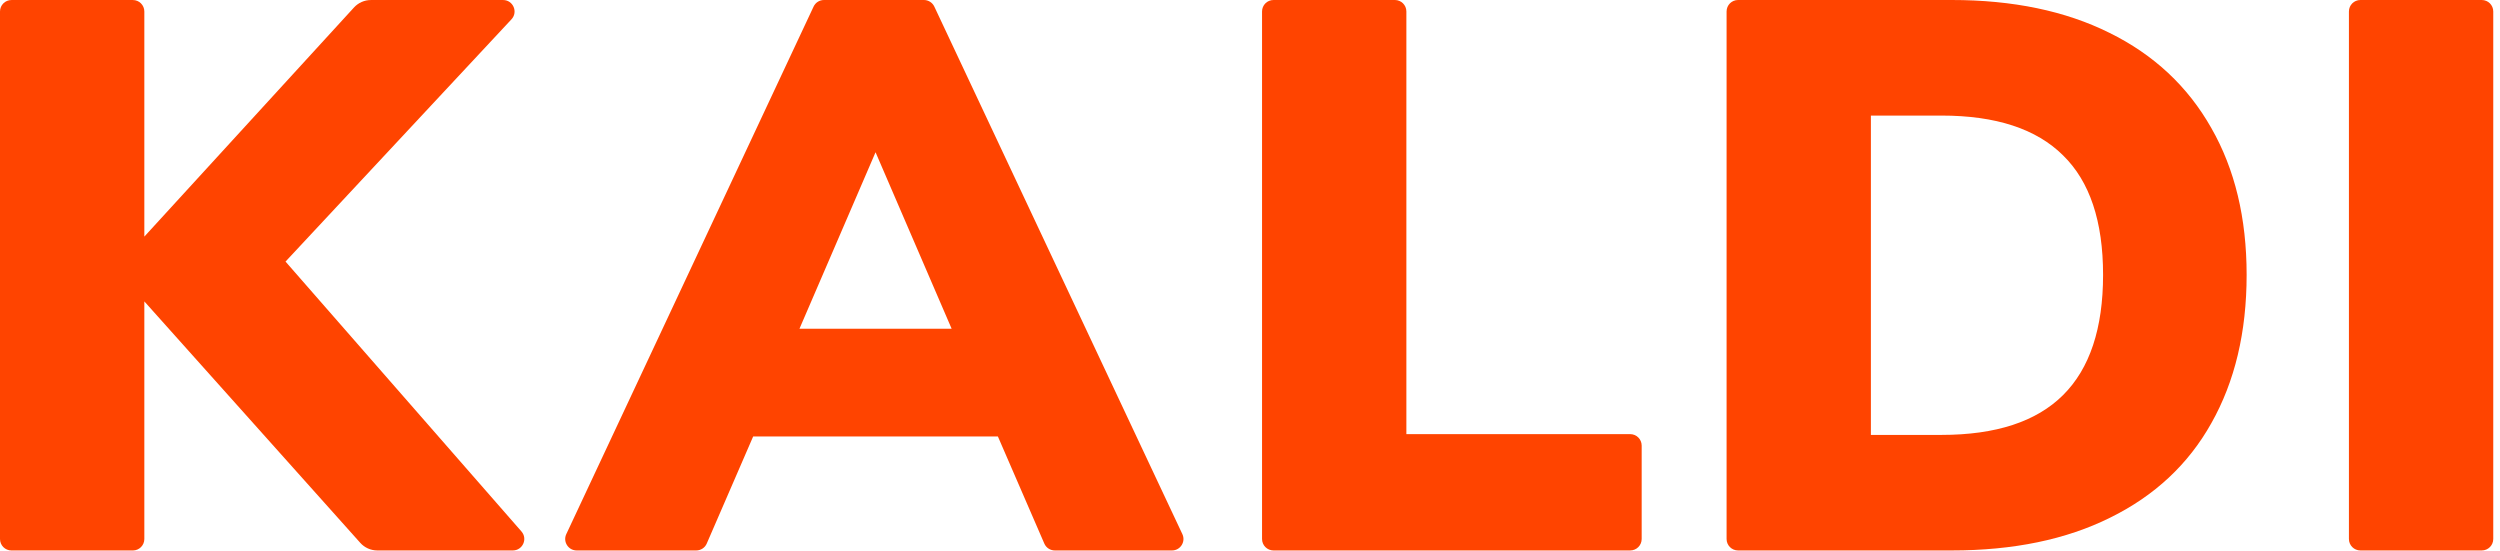
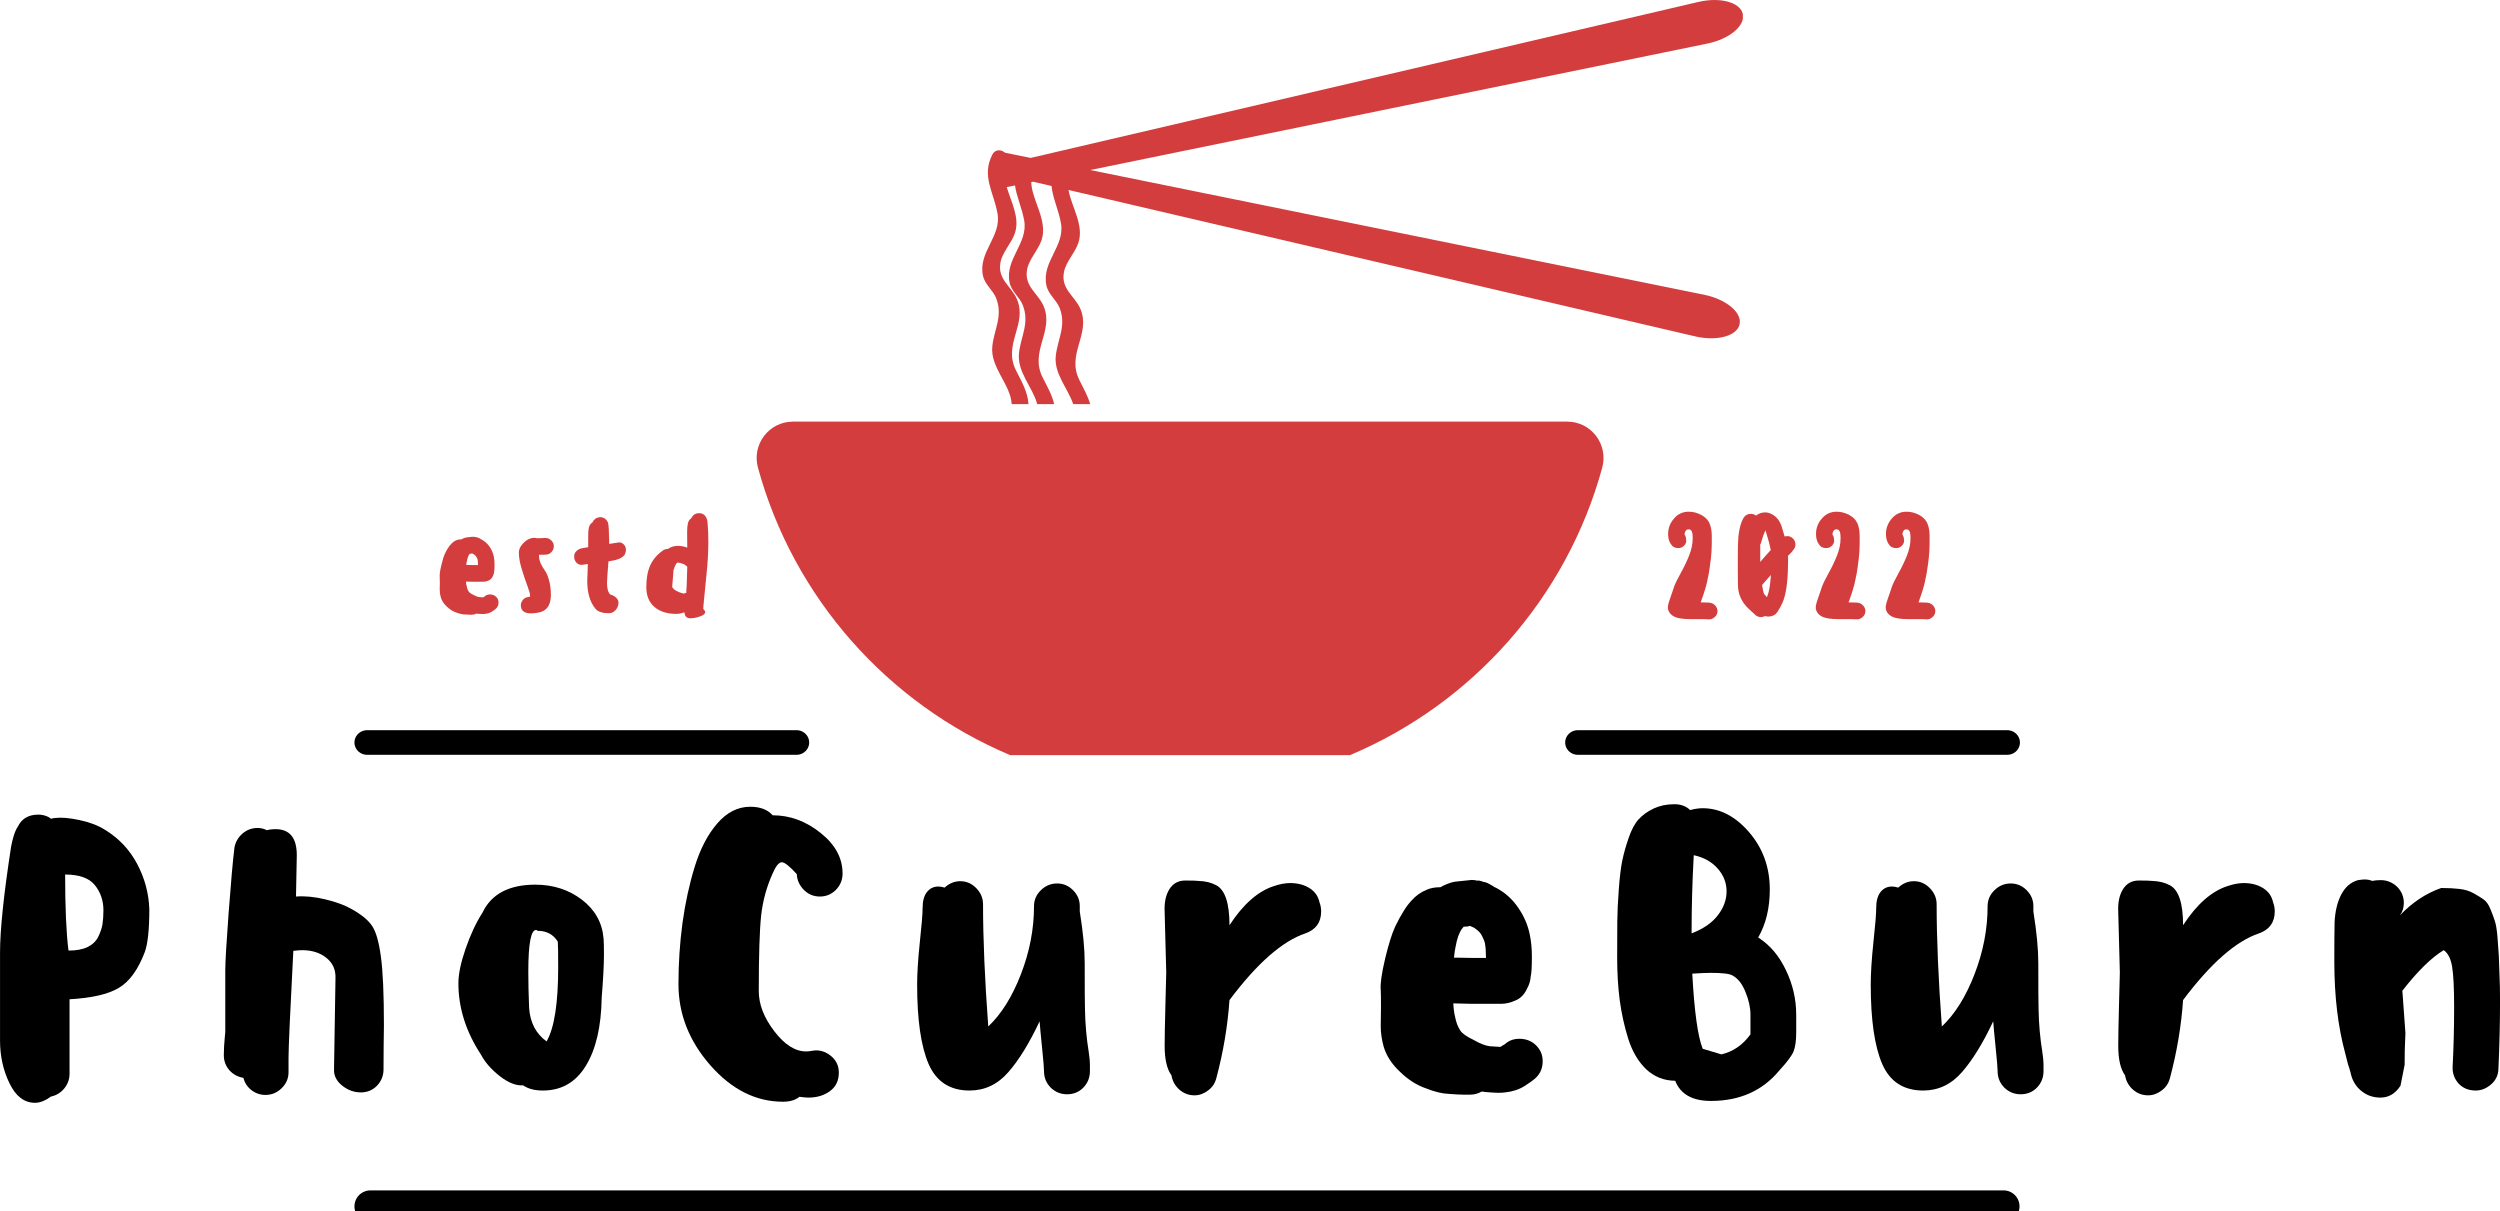
- <svg xmlns="http://www.w3.org/2000/svg" xmlns:xlink="http://www.w3.org/1999/xlink" viewBox="0 0 109 24">
-   <g transform="translate(-1470)">
-     <g style="mix-blend-mode:normal" transform="translate(1470)" fill="#f40">
-       <use xlink:href="#b" style="mix-blend-mode:normal" />
-       <use xlink:href="#c" style="mix-blend-mode:normal" />
-       <use xlink:href="#d" style="mix-blend-mode:normal" />
-       <use xlink:href="#e" style="mix-blend-mode:normal" />
-       <use xlink:href="#f" style="mix-blend-mode:normal" />
+ <svg xmlns="http://www.w3.org/2000/svg" version="1.0" viewBox="48.36 112.49 292.78 141.78">
+   <defs>
+     <clipPath id="a">
+       <path d="M 136.969 112.492 L 252.469 112.492 L 252.469 200.922 L 136.969 200.922 Z M 136.969 112.492" />
+     </clipPath>
+   </defs>
+   <g>
+     <g>
+       <g>
+         <path d="M 19.672 -21.234 C 19.672 -18.848 19.492 -17.176 19.141 -16.219 C 18.359 -14.156 17.344 -12.754 16.094 -12.016 C 14.844 -11.273 12.922 -10.832 10.328 -10.688 L 10.328 -1.969 C 10.328 -1.32 10.117 -0.742 9.703 -0.234 C 9.285 0.266 8.77 0.578 8.156 0.703 C 7.488 1.191 6.863 1.438 6.281 1.438 C 5.031 1.438 4.035 0.676 3.297 -0.844 C 2.555 -2.375 2.188 -4.039 2.188 -5.844 L 2.188 -16.141 C 2.188 -18.805 2.617 -22.945 3.484 -28.562 C 3.66 -29.469 3.863 -30.148 4.094 -30.609 L 4.281 -30.922 C 4.738 -31.848 5.535 -32.312 6.672 -32.312 C 7.109 -32.312 7.516 -32.211 7.891 -32.016 L 8.156 -31.828 C 8.383 -31.891 8.555 -31.922 8.672 -31.922 C 9.398 -32.004 10.344 -31.922 11.5 -31.672 C 12.664 -31.43 13.66 -31.051 14.484 -30.531 C 16.109 -29.539 17.363 -28.207 18.25 -26.531 C 19.133 -24.863 19.609 -23.098 19.672 -21.234 Z M 10.203 -16.391 C 11.109 -16.391 11.848 -16.523 12.422 -16.797 C 13.004 -17.078 13.426 -17.477 13.688 -18 C 13.945 -18.531 14.113 -19.023 14.188 -19.484 C 14.258 -19.953 14.297 -20.492 14.297 -21.109 C 14.297 -22.242 13.961 -23.223 13.297 -24.047 C 12.629 -24.879 11.469 -25.297 9.812 -25.297 C 9.812 -21.453 9.941 -18.484 10.203 -16.391 Z M 10.203 -16.391" transform="translate(46.176 240.204)" />
+       </g>
    </g>
  </g>
-   <defs>
-     <path id="b" d="M22.735 23.171c.283.323.053.829-.376.829h-5.907c-.285 0-.556-.121-.745-.333l-9.414-10.526v10.36c0 .276-.224.5-.5.5h-5.293c-.276 0-.5-.224-.5-.5v-23c0-.276.224-.5.5-.5h5.293c.276 0 .5.224.5.5v9.815l9.141-9.99c.19-.207.457-.325.738-.325h5.762c.437 0 .664.521.366.841l-9.851 10.563 10.287 11.767z" />
-     <path id="c" d="M45.991 24c-.199 0-.38-.118-.459-.301l-2.024-4.669h-10.67l-2.024 4.669c-.079.183-.259.301-.459.301h-5.212c-.366 0-.608-.381-.453-.712l10.782-23c.082-.176.259-.288.453-.288h4.358c.194 0 .37.112.453.287l10.815 23c.156.332-.086.713-.452.713h-5.108zm-11.135-9.668h6.635l-3.317-7.694-3.317 7.694z" />
-     <path id="d" d="M55.525 24c-.276 0-.5-.224-.5-.5v-23c0-.276.224-.5.5-.5h5.293c.276 0 .5.224.5.5v18.428h9.759c.276 0 .5.224.5.5v4.072c0 .276-.224.5-.5.5h-15.552z" />
-     <path id="e" d="M75.279.5c0-.276.224-.5.5-.5h9.315c2.667 0 4.959.477 6.874 1.43 1.938.953 3.42 2.338 4.446 4.153 1.026 1.793 1.539 3.926 1.539 6.4 0 2.496-.513 4.652-1.539 6.468-1.003 1.793-2.474 3.166-4.412 4.119-1.915.953-4.218 1.43-6.908 1.43h-9.315c-.276 0-.5-.224-.5-.5v-23zm9.37 18.462c2.371 0 4.138-.579 5.301-1.736 1.163-1.157 1.744-2.905 1.744-5.242 0-2.338-.581-4.074-1.744-5.209-1.163-1.157-2.93-1.736-5.301-1.736h-3.078v13.923h3.078z" />
-     <path id="f" d="M102.913 24c-.276 0-.5-.224-.5-.5v-23c0-.276.224-.5.5-.5h5.293c.276 0 .5.224.5.5v23c0 .276-.224.5-.5.5h-5.293z" />
-   </defs>
+   <g>
+     <g>
+       <g>
+         <path d="M 17.188 -21.234 C 18.32 -20.598 19.113 -19.941 19.562 -19.266 C 20.008 -18.598 20.348 -17.414 20.578 -15.719 C 20.816 -14.02 20.938 -11.32 20.938 -7.625 C 20.938 -7.164 20.926 -6.359 20.906 -5.203 C 20.895 -4.055 20.891 -3.148 20.891 -2.484 C 20.891 -1.734 20.633 -1.094 20.125 -0.562 C 19.613 -0.039 18.984 0.219 18.234 0.219 C 17.441 0.219 16.711 -0.047 16.047 -0.578 C 15.379 -1.117 15.062 -1.754 15.094 -2.484 L 15.266 -13.172 C 15.297 -14.16 14.938 -14.953 14.188 -15.547 C 13.445 -16.141 12.5 -16.438 11.344 -16.438 C 11.133 -16.438 10.797 -16.41 10.328 -16.359 C 9.953 -9.172 9.766 -4.984 9.766 -3.797 L 9.766 -2.141 C 9.766 -1.41 9.492 -0.785 8.953 -0.266 C 8.422 0.254 7.789 0.516 7.062 0.516 C 6.457 0.516 5.91 0.328 5.422 -0.047 C 4.941 -0.422 4.629 -0.898 4.484 -1.484 C 3.816 -1.598 3.266 -1.898 2.828 -2.391 C 2.398 -2.891 2.188 -3.473 2.188 -4.141 C 2.188 -4.398 2.195 -4.75 2.219 -5.188 C 2.25 -5.625 2.281 -6.016 2.312 -6.359 L 2.359 -6.844 L 2.359 -14.078 C 2.359 -15.047 2.488 -17.281 2.75 -20.781 C 3.008 -24.281 3.238 -26.848 3.438 -28.484 C 3.562 -29.117 3.875 -29.656 4.375 -30.094 C 4.883 -30.531 5.477 -30.75 6.156 -30.75 C 6.531 -30.75 6.891 -30.66 7.234 -30.484 C 7.492 -30.566 7.859 -30.609 8.328 -30.609 C 9.93 -30.578 10.734 -29.562 10.734 -27.562 L 10.641 -22.719 C 11.66 -22.801 12.801 -22.691 14.062 -22.391 C 15.332 -22.086 16.375 -21.703 17.188 -21.234 Z M 17.188 -21.234" transform="translate(72.384 240.204)" />
+       </g>
+     </g>
+   </g>
+   <g>
+     <g>
+       <g>
+         <path d="M 9.766 -0.609 C 10.348 -0.203 11.117 0 12.078 0 C 14.254 0 15.93 -0.961 17.109 -2.891 C 18.297 -4.828 18.914 -7.484 18.969 -10.859 C 19.145 -13.066 19.234 -14.754 19.234 -15.922 C 19.234 -16.879 19.219 -17.504 19.188 -17.797 C 19.039 -19.648 18.195 -21.164 16.656 -22.344 C 15.113 -23.52 13.297 -24.109 11.203 -24.109 C 8.117 -24.109 6.055 -23.02 5.016 -20.844 C 4.254 -19.656 3.594 -18.242 3.031 -16.609 C 2.469 -14.984 2.188 -13.633 2.188 -12.562 C 2.188 -9.676 3.07 -6.883 4.844 -4.188 C 5.301 -3.312 6.031 -2.477 7.031 -1.688 C 8.039 -0.906 8.953 -0.547 9.766 -0.609 Z M 11.469 -18.703 C 12.52 -18.703 13.305 -18.281 13.828 -17.438 C 13.859 -17.125 13.875 -16.125 13.875 -14.438 C 13.875 -10.219 13.422 -7.32 12.516 -5.75 C 11.266 -6.656 10.582 -7.969 10.469 -9.688 C 10.406 -11.25 10.375 -12.656 10.375 -13.906 C 10.375 -17.281 10.695 -18.91 11.344 -18.797 C 11.426 -18.734 11.469 -18.703 11.469 -18.703 Z M 11.469 -18.703" transform="translate(99.856 240.204)" />
+       </g>
+     </g>
+   </g>
+   <g>
+     <g>
+       <g>
+         <path d="M 21.406 -25.422 C 21.406 -27.223 20.547 -28.805 18.828 -30.172 C 17.117 -31.547 15.25 -32.234 13.219 -32.234 C 12.633 -32.898 11.758 -33.234 10.594 -33.234 C 9.145 -33.234 7.859 -32.582 6.734 -31.281 C 5.617 -29.988 4.738 -28.301 4.094 -26.219 C 3.457 -24.145 2.977 -21.938 2.656 -19.594 C 2.344 -17.258 2.188 -14.883 2.188 -12.469 C 2.188 -8.957 3.438 -5.781 5.938 -2.938 C 8.438 -0.102 11.27 1.312 14.438 1.312 C 15.25 1.312 15.891 1.117 16.359 0.734 C 16.816 0.797 17.164 0.828 17.406 0.828 C 18.414 0.828 19.258 0.57 19.938 0.062 C 20.625 -0.445 20.969 -1.164 20.969 -2.094 C 20.969 -2.852 20.691 -3.477 20.141 -3.969 C 19.586 -4.457 18.977 -4.703 18.312 -4.703 C 18.195 -4.703 18.016 -4.68 17.766 -4.641 C 17.523 -4.598 17.316 -4.578 17.141 -4.578 C 15.859 -4.578 14.613 -5.367 13.406 -6.953 C 12.195 -8.535 11.594 -10.098 11.594 -11.641 C 11.594 -15.859 11.688 -18.82 11.875 -20.531 C 12.07 -22.25 12.52 -23.879 13.219 -25.422 C 13.594 -26.297 13.953 -26.734 14.297 -26.734 C 14.617 -26.734 15.203 -26.27 16.047 -25.344 C 16.078 -24.645 16.352 -24.031 16.875 -23.5 C 17.395 -22.977 18.02 -22.719 18.75 -22.719 C 19.477 -22.719 20.102 -22.977 20.625 -23.5 C 21.145 -24.031 21.406 -24.672 21.406 -25.422 Z M 21.406 -25.422" transform="translate(125.628 240.204)" />
+       </g>
+     </g>
+   </g>
+   <g>
+     <g>
+       <g>
+         <path d="M 22.281 -4.531 C 22.375 -3.895 22.422 -3.414 22.422 -3.094 L 22.422 -2.266 C 22.422 -1.516 22.164 -0.875 21.656 -0.344 C 21.145 0.176 20.508 0.438 19.75 0.438 C 19 0.438 18.359 0.176 17.828 -0.344 C 17.305 -0.875 17.047 -1.516 17.047 -2.266 C 17.047 -2.617 16.969 -3.555 16.812 -5.078 C 16.656 -6.609 16.562 -7.617 16.531 -8.109 C 15.332 -5.555 14.109 -3.566 12.859 -2.141 C 11.609 -0.711 10.098 0 8.328 0 C 6.035 0 4.438 -1.035 3.531 -3.109 C 2.633 -5.191 2.188 -8.285 2.188 -12.391 C 2.188 -13.691 2.289 -15.344 2.5 -17.344 C 2.719 -19.352 2.828 -20.695 2.828 -21.375 C 2.828 -22.188 2.992 -22.805 3.328 -23.234 C 3.672 -23.672 4.117 -23.891 4.672 -23.891 C 4.898 -23.891 5.145 -23.848 5.406 -23.766 C 5.957 -24.266 6.566 -24.516 7.234 -24.516 C 7.961 -24.516 8.586 -24.242 9.109 -23.703 C 9.641 -23.16 9.906 -22.531 9.906 -21.812 C 9.906 -17.77 10.109 -13 10.516 -7.5 C 12.055 -8.957 13.332 -11 14.344 -13.625 C 15.363 -16.258 15.875 -18.914 15.875 -21.594 C 15.875 -22.312 16.141 -22.93 16.672 -23.453 C 17.211 -23.984 17.848 -24.25 18.578 -24.25 C 19.305 -24.25 19.93 -23.984 20.453 -23.453 C 20.973 -22.93 21.234 -22.312 21.234 -21.594 L 21.234 -20.969 C 21.617 -18.594 21.812 -16.578 21.812 -14.922 C 21.812 -11.984 21.82 -10.176 21.844 -9.5 C 21.875 -7.789 22.02 -6.133 22.281 -4.531 Z M 22.281 -4.531" transform="translate(153.58 240.204)" />
+       </g>
+     </g>
+   </g>
+   <g>
+     <g>
+       <g>
+         <path d="M 20.359 -22.016 C 20.484 -21.703 20.547 -21.352 20.547 -20.969 C 20.547 -19.695 19.93 -18.844 18.703 -18.406 C 16.004 -17.5 13.039 -14.895 9.812 -10.594 C 9.602 -7.57 9.094 -4.535 8.281 -1.484 C 8.133 -0.867 7.805 -0.375 7.297 0 C 6.797 0.375 6.27 0.562 5.719 0.562 C 5.039 0.562 4.445 0.336 3.938 -0.109 C 3.438 -0.555 3.129 -1.113 3.016 -1.781 C 2.484 -2.508 2.219 -3.66 2.219 -5.234 C 2.219 -6.16 2.25 -7.801 2.312 -10.156 C 2.375 -12.508 2.406 -13.734 2.406 -13.828 L 2.219 -20.938 C 2.164 -22.008 2.348 -22.883 2.766 -23.562 C 3.191 -24.25 3.812 -24.594 4.625 -24.594 C 5.406 -24.594 5.926 -24.578 6.188 -24.547 C 7 -24.523 7.695 -24.352 8.281 -24.031 C 9.301 -23.477 9.812 -21.922 9.812 -19.359 C 11.406 -21.805 13.133 -23.332 15 -23.938 C 15.695 -24.176 16.336 -24.297 16.922 -24.297 C 17.797 -24.297 18.551 -24.098 19.188 -23.703 C 19.82 -23.305 20.211 -22.742 20.359 -22.016 Z M 20.359 -22.016" transform="translate(182.535 240.204)" />
+       </g>
+     </g>
+   </g>
+   <g>
+     <g>
+       <g>
+         <path d="M 10.688 -10.203 C 10.719 -9.586 10.789 -9.051 10.906 -8.594 C 11.02 -7.977 11.223 -7.453 11.516 -7.016 C 11.742 -6.672 12.254 -6.312 13.047 -5.938 C 13.797 -5.5 14.43 -5.25 14.953 -5.188 C 15.711 -5.133 16.133 -5.109 16.219 -5.109 C 16.312 -5.191 16.473 -5.289 16.703 -5.406 L 16.969 -5.625 C 17.375 -5.914 17.852 -6.062 18.406 -6.062 C 19.395 -6.062 20.164 -5.672 20.719 -4.891 C 21.008 -4.484 21.156 -4 21.156 -3.438 C 21.156 -2.477 20.758 -1.723 19.969 -1.172 L 19.672 -0.953 L 19.016 -0.516 C 18.367 -0.109 17.613 0.133 16.75 0.219 C 16.57 0.25 16.297 0.266 15.922 0.266 C 15.66 0.266 15.148 0.234 14.391 0.172 C 14.305 0.141 14.176 0.125 14 0.125 C 13.594 0.363 13.141 0.484 12.641 0.484 L 11.906 0.484 C 11.531 0.484 10.938 0.453 10.125 0.391 C 9.363 0.359 8.473 0.141 7.453 -0.266 C 6.379 -0.641 5.379 -1.281 4.453 -2.188 C 3.492 -3.082 2.852 -4.066 2.531 -5.141 C 2.301 -5.984 2.188 -6.785 2.188 -7.547 L 2.219 -9.859 C 2.219 -10.898 2.207 -11.551 2.188 -11.812 C 2.125 -12.508 2.297 -13.719 2.703 -15.438 C 3.109 -17.125 3.5 -18.375 3.875 -19.188 C 4.227 -19.914 4.551 -20.508 4.844 -20.969 C 5.102 -21.406 5.406 -21.816 5.75 -22.203 C 6.281 -22.805 6.879 -23.238 7.547 -23.5 C 7.984 -23.707 8.535 -23.812 9.203 -23.812 C 9.379 -23.926 9.508 -24 9.594 -24.031 C 10.176 -24.289 10.641 -24.438 10.984 -24.469 L 12.641 -24.641 C 12.734 -24.672 12.91 -24.672 13.172 -24.641 C 13.43 -24.578 13.578 -24.562 13.609 -24.594 L 13.656 -24.594 L 14 -24.516 C 14.195 -24.422 14.312 -24.391 14.344 -24.422 C 14.375 -24.422 14.492 -24.379 14.703 -24.297 L 15.047 -24.109 L 15.344 -23.938 C 15.488 -23.82 15.594 -23.766 15.656 -23.766 C 16.758 -23.18 17.645 -22.383 18.312 -21.375 C 18.957 -20.438 19.395 -19.43 19.625 -18.359 C 19.801 -17.547 19.891 -16.66 19.891 -15.703 C 19.891 -14.484 19.844 -13.695 19.75 -13.344 C 19.727 -12.875 19.582 -12.395 19.312 -11.906 C 19 -11.238 18.551 -10.785 17.969 -10.547 C 17.383 -10.285 16.832 -10.156 16.312 -10.156 L 12.828 -10.156 L 10.859 -10.203 Z M 11.078 -15.562 L 12.828 -15.531 L 14.516 -15.531 C 14.516 -16.227 14.473 -16.805 14.391 -17.266 C 14.305 -17.586 14.145 -17.953 13.906 -18.359 C 13.738 -18.586 13.477 -18.82 13.125 -19.062 L 12.641 -19.281 C 12.555 -19.25 12.43 -19.223 12.266 -19.203 C 12.109 -19.191 11.988 -19.188 11.906 -19.188 L 11.688 -18.922 C 11.363 -18.461 11.117 -17.766 10.953 -16.828 C 10.891 -16.566 10.828 -16.145 10.766 -15.562 Z M 11.078 -15.562" transform="translate(207.871 240.204)" />
+       </g>
+     </g>
+   </g>
+   <g>
+     <g>
+       <g>
+         <path d="M 18.703 -17.922 C 20.078 -17.047 21.16 -15.77 21.953 -14.094 C 22.754 -12.426 23.156 -10.691 23.156 -8.891 L 23.156 -6.844 C 23.156 -5.832 23.051 -5.078 22.844 -4.578 C 22.645 -4.086 22.094 -3.348 21.188 -2.359 C 19.219 0.023 16.547 1.219 13.172 1.219 C 10.992 1.219 9.598 0.43 8.984 -1.141 C 7.648 -1.16 6.516 -1.613 5.578 -2.5 C 4.648 -3.395 3.953 -4.582 3.484 -6.062 C 3.023 -7.539 2.691 -9.051 2.484 -10.594 C 2.285 -12.133 2.188 -13.805 2.188 -15.609 C 2.188 -17.359 2.191 -18.754 2.203 -19.797 C 2.211 -20.848 2.27 -22.082 2.375 -23.5 C 2.477 -24.926 2.613 -26.062 2.781 -26.906 C 2.957 -27.75 3.207 -28.641 3.531 -29.578 C 3.852 -30.523 4.242 -31.254 4.703 -31.766 C 5.172 -32.273 5.758 -32.695 6.469 -33.031 C 7.188 -33.363 7.992 -33.531 8.891 -33.531 C 9.648 -33.531 10.266 -33.301 10.734 -32.844 C 11.254 -32.988 11.742 -33.062 12.203 -33.062 C 14.211 -33.062 16.023 -32.125 17.641 -30.25 C 19.254 -28.375 20.062 -26.141 20.062 -23.547 C 20.062 -21.367 19.609 -19.492 18.703 -17.922 Z M 11.156 -27.562 C 10.988 -24.445 10.906 -21.508 10.906 -18.75 L 10.906 -18.406 C 12.27 -18.926 13.289 -19.629 13.969 -20.516 C 14.656 -21.398 15 -22.336 15 -23.328 C 15 -24.316 14.656 -25.203 13.969 -25.984 C 13.289 -26.773 12.352 -27.301 11.156 -27.562 Z M 17.797 -6.578 L 17.797 -8.891 C 17.797 -9.711 17.602 -10.594 17.219 -11.531 C 16.844 -12.477 16.336 -13.125 15.703 -13.469 C 15.379 -13.676 14.52 -13.781 13.125 -13.781 C 12.633 -13.781 11.922 -13.75 10.984 -13.688 C 11.223 -9.27 11.629 -6.336 12.203 -4.891 L 14.391 -4.234 C 15.754 -4.547 16.891 -5.328 17.797 -6.578 Z M 17.797 -6.578" transform="translate(235.562 240.204)" />
+       </g>
+     </g>
+   </g>
+   <g>
+     <g>
+       <g>
+         <path d="M 22.281 -4.531 C 22.375 -3.895 22.422 -3.414 22.422 -3.094 L 22.422 -2.266 C 22.422 -1.516 22.164 -0.875 21.656 -0.344 C 21.145 0.176 20.508 0.438 19.75 0.438 C 19 0.438 18.359 0.176 17.828 -0.344 C 17.305 -0.875 17.047 -1.516 17.047 -2.266 C 17.047 -2.617 16.969 -3.555 16.812 -5.078 C 16.656 -6.609 16.562 -7.617 16.531 -8.109 C 15.332 -5.555 14.109 -3.566 12.859 -2.141 C 11.609 -0.711 10.098 0 8.328 0 C 6.035 0 4.438 -1.035 3.531 -3.109 C 2.633 -5.191 2.188 -8.285 2.188 -12.391 C 2.188 -13.691 2.289 -15.344 2.5 -17.344 C 2.719 -19.352 2.828 -20.695 2.828 -21.375 C 2.828 -22.188 2.992 -22.805 3.328 -23.234 C 3.672 -23.672 4.117 -23.891 4.672 -23.891 C 4.898 -23.891 5.145 -23.848 5.406 -23.766 C 5.957 -24.266 6.566 -24.516 7.234 -24.516 C 7.961 -24.516 8.586 -24.242 9.109 -23.703 C 9.641 -23.16 9.906 -22.531 9.906 -21.812 C 9.906 -17.77 10.109 -13 10.516 -7.5 C 12.055 -8.957 13.332 -11 14.344 -13.625 C 15.363 -16.258 15.875 -18.914 15.875 -21.594 C 15.875 -22.312 16.141 -22.93 16.672 -23.453 C 17.211 -23.984 17.848 -24.25 18.578 -24.25 C 19.305 -24.25 19.93 -23.984 20.453 -23.453 C 20.973 -22.93 21.234 -22.312 21.234 -21.594 L 21.234 -20.969 C 21.617 -18.594 21.812 -16.578 21.812 -14.922 C 21.812 -11.984 21.82 -10.176 21.844 -9.5 C 21.875 -7.789 22.02 -6.133 22.281 -4.531 Z M 22.281 -4.531" transform="translate(265.258 240.204)" />
+       </g>
+     </g>
+   </g>
+   <g>
+     <g>
+       <g>
+         <path d="M 20.359 -22.016 C 20.484 -21.703 20.547 -21.352 20.547 -20.969 C 20.547 -19.695 19.93 -18.844 18.703 -18.406 C 16.004 -17.5 13.039 -14.895 9.812 -10.594 C 9.602 -7.57 9.094 -4.535 8.281 -1.484 C 8.133 -0.867 7.805 -0.375 7.297 0 C 6.797 0.375 6.27 0.562 5.719 0.562 C 5.039 0.562 4.445 0.336 3.938 -0.109 C 3.438 -0.555 3.129 -1.113 3.016 -1.781 C 2.484 -2.508 2.219 -3.66 2.219 -5.234 C 2.219 -6.16 2.25 -7.801 2.312 -10.156 C 2.375 -12.508 2.406 -13.734 2.406 -13.828 L 2.219 -20.938 C 2.164 -22.008 2.348 -22.883 2.766 -23.562 C 3.191 -24.25 3.812 -24.594 4.625 -24.594 C 5.406 -24.594 5.926 -24.578 6.188 -24.547 C 7 -24.523 7.695 -24.352 8.281 -24.031 C 9.301 -23.477 9.812 -21.922 9.812 -19.359 C 11.406 -21.805 13.133 -23.332 15 -23.938 C 15.695 -24.176 16.336 -24.297 16.922 -24.297 C 17.797 -24.297 18.551 -24.098 19.188 -23.703 C 19.82 -23.305 20.211 -22.742 20.359 -22.016 Z M 20.359 -22.016" transform="translate(294.213 240.204)" />
+       </g>
+     </g>
+   </g>
+   <g>
+     <g>
+       <g>
+         <path d="M 21.547 -13.125 C 21.578 -12.602 21.594 -11.688 21.594 -10.375 C 21.594 -7.938 21.531 -5.32 21.406 -2.531 C 21.383 -1.801 21.098 -1.195 20.547 -0.719 C 19.992 -0.238 19.395 0 18.75 0 C 17.906 0 17.227 -0.281 16.719 -0.844 C 16.219 -1.414 15.992 -2.094 16.047 -2.875 C 16.16 -5.062 16.219 -7.359 16.219 -9.766 C 16.219 -11.973 16.141 -13.551 15.984 -14.5 C 15.828 -15.445 15.5 -16.094 15 -16.438 C 13.551 -15.562 11.938 -13.977 10.156 -11.688 C 10.395 -8.457 10.516 -6.801 10.516 -6.719 C 10.516 -6.508 10.504 -6.254 10.484 -5.953 C 10.473 -5.648 10.457 -5.223 10.438 -4.672 C 10.426 -4.117 10.422 -3.566 10.422 -3.016 L 9.938 -0.562 C 9.332 0.363 8.551 0.828 7.594 0.828 C 6.75 0.828 6.016 0.578 5.391 0.078 C 4.766 -0.41 4.348 -1.062 4.141 -1.875 C 4.109 -2.051 4.086 -2.145 4.078 -2.156 C 4.066 -2.176 4.051 -2.223 4.031 -2.297 C 4.02 -2.367 4 -2.445 3.969 -2.531 C 3.938 -2.613 3.875 -2.805 3.781 -3.109 C 3.695 -3.422 3.598 -3.812 3.484 -4.281 C 2.617 -7.445 2.188 -11.051 2.188 -15.094 C 2.188 -17.062 2.195 -18.602 2.219 -19.719 C 2.281 -20.988 2.539 -22.066 3 -22.953 C 3.469 -23.848 4.125 -24.41 4.969 -24.641 C 5.32 -24.691 5.57 -24.719 5.719 -24.719 C 6.062 -24.719 6.363 -24.66 6.625 -24.547 C 6.914 -24.609 7.25 -24.641 7.625 -24.641 C 8.352 -24.641 8.992 -24.379 9.547 -23.859 C 10.066 -23.328 10.328 -22.703 10.328 -21.984 C 10.328 -21.398 10.172 -20.906 9.859 -20.5 C 11.285 -22.008 12.898 -23.082 14.703 -23.719 C 15.516 -23.719 16.234 -23.68 16.859 -23.609 C 17.484 -23.535 18.023 -23.367 18.484 -23.109 C 18.953 -22.848 19.344 -22.609 19.656 -22.391 C 19.977 -22.172 20.25 -21.789 20.469 -21.25 C 20.688 -20.719 20.859 -20.254 20.984 -19.859 C 21.117 -19.473 21.223 -18.844 21.297 -17.969 C 21.367 -17.094 21.422 -16.363 21.453 -15.781 C 21.484 -15.207 21.516 -14.32 21.547 -13.125 Z M 21.547 -13.125" transform="translate(319.549 240.204)" />
+       </g>
+     </g>
+   </g>
+   <path stroke-linecap="round" transform="matrix(3.74505 0 0 3.75 89.87 253.773)" fill="none" d="M 0.5 0 L 51.569 0" stroke="#000" />
+   <path stroke-linecap="round" transform="matrix(2.98816 0 0 2.88722 89.87 199.445)" fill="none" d="M 0.5 -0 L 17.322 -0" stroke="#000" />
+   <path stroke-linecap="round" transform="matrix(2.98816 0 0 2.88722 231.661 199.445)" fill="none" d="M 0.5 -0 L 17.323 -0" stroke="#000" />
+   <g clip-path="url(#a)">
+     <path fill="#D43D3D" d="M 247.949 147.012 L 176.039 132.402 L 248.324 117.59 C 250.883 117.066 252.77 115.512 252.465 114.129 C 252.16 112.746 249.797 112.121 247.25 112.719 L 169.066 130.984 L 166.062 130.375 C 165.625 129.988 164.91 129.934 164.574 130.594 C 163.289 133.094 164.73 134.977 165.18 137.496 C 165.664 140.176 162.891 142.012 163.473 144.766 C 163.703 145.84 164.656 146.465 165.023 147.414 C 165.836 149.508 164.789 151.035 164.574 153.027 C 164.301 155.527 166.719 157.496 166.84 159.82 L 168.809 159.82 C 168.723 158.418 168.062 157.285 167.352 155.879 C 165.781 152.793 168.703 150.496 167.461 147.539 C 166.82 146 165.137 145.223 165.531 143.199 C 165.762 142.02 166.824 140.961 167.215 139.801 C 167.824 137.996 166.773 136.145 166.262 134.402 L 167.23 134.207 C 167.414 135.527 168.031 136.809 168.305 138.316 C 168.781 140.996 166.012 142.836 166.598 145.586 C 166.824 146.66 167.777 147.285 168.145 148.234 C 168.957 150.328 167.914 151.855 167.695 153.844 C 167.453 156.051 169.305 157.836 169.832 159.82 L 171.816 159.82 C 171.578 158.77 171.043 157.824 170.469 156.699 C 168.902 153.609 171.824 151.316 170.586 148.355 C 169.941 146.82 168.262 146.039 168.652 144.02 C 168.883 142.836 169.945 141.777 170.336 140.621 C 171.113 138.32 169.188 135.941 169.129 133.816 L 169.355 133.773 L 171.508 134.273 C 171.641 135.688 172.324 137.035 172.613 138.641 C 173.09 141.32 170.32 143.16 170.906 145.91 C 171.133 146.984 172.086 147.609 172.457 148.559 C 173.27 150.648 172.223 152.18 172.004 154.172 C 171.777 156.254 173.422 157.965 174.047 159.82 L 176.035 159.82 C 175.77 158.898 175.289 158.031 174.781 157.023 C 173.211 153.934 176.133 151.645 174.895 148.68 C 174.25 147.148 172.57 146.363 172.965 144.344 C 173.191 143.16 174.254 142.102 174.645 140.945 C 175.352 138.859 173.832 136.703 173.496 134.738 L 246.879 151.883 C 249.422 152.477 251.785 151.852 252.086 150.473 C 252.395 149.09 250.508 147.535 247.949 147.012 Z M 236 167.262 C 231.836 182.484 220.82 194.875 206.465 200.922 L 166.656 200.922 C 152.301 194.875 141.289 182.484 137.125 167.262 C 136.383 164.547 138.41 161.867 141.227 161.867 L 231.898 161.867 C 234.715 161.867 236.742 164.547 236 167.262" />
+   </g>
+   <g fill="#D43D3D">
+     <g>
+       <g>
+         <path d="M 3.875 -3.703 C 3.883 -3.484 3.914 -3.289 3.969 -3.125 C 4.008 -2.895 4.082 -2.703 4.188 -2.547 C 4.27 -2.422 4.453 -2.289 4.734 -2.156 C 5.016 -2 5.25 -1.91 5.438 -1.891 C 5.707 -1.867 5.859 -1.859 5.891 -1.859 C 5.922 -1.891 5.977 -1.926 6.062 -1.969 L 6.156 -2.047 C 6.312 -2.148 6.488 -2.203 6.688 -2.203 C 7.039 -2.203 7.32 -2.062 7.531 -1.781 C 7.633 -1.625 7.688 -1.445 7.688 -1.25 C 7.688 -0.906 7.539 -0.629 7.25 -0.422 L 7.141 -0.344 L 6.906 -0.188 C 6.676 -0.039 6.398 0.047 6.078 0.078 C 6.016 0.086 5.914 0.094 5.781 0.094 C 5.688 0.094 5.504 0.082 5.234 0.062 C 5.203 0.051 5.148 0.047 5.078 0.047 C 4.93 0.129 4.77 0.172 4.594 0.172 L 4.328 0.172 C 4.191 0.172 3.973 0.16 3.672 0.141 C 3.398 0.129 3.078 0.051 2.703 -0.094 C 2.316 -0.227 1.953 -0.461 1.609 -0.797 C 1.266 -1.117 1.035 -1.477 0.922 -1.875 C 0.836 -2.176 0.797 -2.461 0.797 -2.734 L 0.812 -3.578 C 0.812 -3.961 0.805 -4.203 0.797 -4.297 C 0.773 -4.547 0.836 -4.984 0.984 -5.609 C 1.129 -6.223 1.27 -6.676 1.406 -6.969 C 1.531 -7.238 1.648 -7.457 1.766 -7.625 C 1.859 -7.781 1.969 -7.926 2.094 -8.062 C 2.281 -8.281 2.492 -8.441 2.734 -8.547 C 2.898 -8.617 3.102 -8.656 3.344 -8.656 C 3.406 -8.695 3.453 -8.723 3.484 -8.734 C 3.691 -8.828 3.863 -8.879 4 -8.891 L 4.594 -8.953 C 4.625 -8.961 4.688 -8.961 4.781 -8.953 C 4.875 -8.93 4.926 -8.926 4.938 -8.938 L 4.953 -8.938 L 5.078 -8.906 C 5.16 -8.875 5.207 -8.863 5.219 -8.875 C 5.227 -8.875 5.27 -8.859 5.344 -8.828 L 5.469 -8.766 L 5.578 -8.703 C 5.629 -8.66 5.664 -8.641 5.688 -8.641 C 6.094 -8.422 6.414 -8.129 6.656 -7.766 C 6.883 -7.422 7.039 -7.055 7.125 -6.672 C 7.188 -6.379 7.219 -6.055 7.219 -5.703 C 7.219 -5.254 7.203 -4.969 7.172 -4.844 C 7.16 -4.676 7.109 -4.504 7.016 -4.328 C 6.898 -4.086 6.738 -3.922 6.531 -3.828 C 6.312 -3.734 6.109 -3.688 5.922 -3.688 L 4.656 -3.688 L 3.938 -3.703 Z M 4.031 -5.656 L 4.656 -5.641 L 5.281 -5.641 C 5.281 -5.891 5.266 -6.102 5.234 -6.281 C 5.203 -6.395 5.141 -6.523 5.047 -6.672 C 4.984 -6.754 4.891 -6.836 4.766 -6.922 L 4.594 -7 C 4.562 -6.988 4.516 -6.977 4.453 -6.969 C 4.398 -6.969 4.359 -6.969 4.328 -6.969 L 4.25 -6.875 C 4.133 -6.707 4.047 -6.453 3.984 -6.109 C 3.953 -6.016 3.926 -5.863 3.906 -5.656 Z M 4.031 -5.656" transform="translate(99.058 184.307)" />
+       </g>
+     </g>
+   </g>
+   <g fill="#D43D3D">
+     <g>
+       <g>
+         <path d="M 2.922 -0.047 C 4.004 -0.18 4.547 -0.875 4.547 -2.125 C 4.547 -2.789 4.473 -3.375 4.328 -3.875 C 4.191 -4.383 4.031 -4.758 3.844 -5 C 3.664 -5.25 3.504 -5.523 3.359 -5.828 C 3.223 -6.141 3.156 -6.453 3.156 -6.766 C 3.156 -6.797 3.16 -6.82 3.172 -6.844 C 3.242 -6.852 3.492 -6.859 3.922 -6.859 C 4.191 -6.859 4.422 -6.957 4.609 -7.156 C 4.797 -7.352 4.891 -7.582 4.891 -7.844 C 4.891 -8.102 4.797 -8.328 4.609 -8.516 C 4.422 -8.711 4.191 -8.812 3.922 -8.812 C 3.598 -8.812 3.27 -8.801 2.938 -8.781 C 2.82 -8.812 2.703 -8.828 2.578 -8.828 C 2.16 -8.828 1.758 -8.641 1.375 -8.266 C 0.988 -7.891 0.797 -7.504 0.797 -7.109 C 0.797 -6.555 0.906 -5.922 1.125 -5.203 C 1.344 -4.484 1.562 -3.832 1.781 -3.25 C 2 -2.676 2.109 -2.289 2.109 -2.094 C 2.109 -2.062 2.098 -2.004 2.078 -1.922 L 1.922 -1.906 C 1.648 -1.875 1.43 -1.758 1.266 -1.562 C 1.109 -1.363 1.031 -1.148 1.031 -0.922 C 1.031 -0.297 1.426 0.016 2.219 0.016 C 2.363 0.016 2.598 -0.004 2.922 -0.047 Z M 2.922 -0.047" transform="translate(108.327 184.307)" />
+       </g>
+     </g>
+   </g>
+   <g fill="#D43D3D">
+     <g>
+       <g>
+         <path d="M 6.422 -8.203 C 6.711 -8.016 6.859 -7.758 6.859 -7.438 C 6.859 -7.27 6.816 -7.094 6.734 -6.906 C 6.516 -6.508 5.938 -6.242 5 -6.109 L 4.812 -6.078 C 4.801 -5.848 4.758 -5.312 4.688 -4.469 C 4.656 -3.957 4.641 -3.656 4.641 -3.562 C 4.641 -2.883 4.77 -2.426 5.031 -2.188 C 5.312 -2.113 5.539 -1.988 5.719 -1.812 C 5.895 -1.645 5.984 -1.457 5.984 -1.25 C 5.984 -0.906 5.867 -0.609 5.641 -0.359 C 5.41 -0.117 5.148 0 4.859 0 C 4.109 0 3.586 -0.172 3.297 -0.516 C 2.617 -1.328 2.297 -2.477 2.328 -3.969 C 2.348 -4.133 2.367 -4.734 2.391 -5.766 L 1.75 -5.672 C 1.488 -5.641 1.258 -5.723 1.062 -5.922 C 0.875 -6.129 0.785 -6.367 0.797 -6.641 C 0.785 -6.891 0.875 -7.102 1.062 -7.281 C 1.25 -7.469 1.488 -7.582 1.781 -7.625 L 2.438 -7.734 L 2.438 -9.047 C 2.438 -9.492 2.457 -9.797 2.5 -9.953 L 2.531 -10.078 C 2.594 -10.316 2.734 -10.508 2.953 -10.656 C 3.098 -10.988 3.348 -11.18 3.703 -11.234 C 3.734 -11.242 3.785 -11.25 3.859 -11.25 C 4.055 -11.25 4.242 -11.188 4.422 -11.062 C 4.641 -10.883 4.766 -10.664 4.797 -10.406 L 4.812 -10.297 C 4.832 -10.129 4.844 -10.008 4.844 -9.938 C 4.875 -9.344 4.891 -8.906 4.891 -8.625 L 4.891 -8.125 L 5.031 -8.141 C 5.645 -8.242 5.984 -8.297 6.047 -8.297 C 6.211 -8.297 6.336 -8.266 6.422 -8.203 Z M 6.422 -8.203" transform="translate(114.807 184.307)" />
+       </g>
+     </g>
+   </g>
+   <g fill="#D43D3D">
+     <g>
+       <g>
+         <path d="M 7.984 -10.406 C 8.035 -9.863 8.062 -9.18 8.062 -8.359 C 8.062 -7.117 7.984 -5.781 7.828 -4.344 L 7.547 -1.5 C 7.492 -0.969 7.469 -0.633 7.469 -0.5 C 7.5 -0.469 7.531 -0.43 7.562 -0.391 C 7.594 -0.359 7.613 -0.332 7.625 -0.312 C 7.633 -0.301 7.645 -0.285 7.656 -0.266 C 7.664 -0.242 7.672 -0.223 7.672 -0.203 C 7.68 -0.18 7.688 -0.156 7.688 -0.125 C 7.688 0.07 7.484 0.238 7.078 0.375 C 6.672 0.52 6.305 0.594 5.984 0.594 C 5.523 0.594 5.285 0.359 5.266 -0.109 C 4.91 0.016 4.586 0.078 4.297 0.078 C 3.242 0.078 2.395 -0.191 1.75 -0.734 C 1.113 -1.285 0.797 -2.055 0.797 -3.047 C 0.797 -4.086 0.953 -4.945 1.266 -5.625 C 1.578 -6.301 2.066 -6.875 2.734 -7.344 C 2.922 -7.477 3.117 -7.539 3.328 -7.531 C 3.66 -7.77 4.055 -7.891 4.516 -7.891 C 4.848 -7.891 5.207 -7.82 5.594 -7.688 C 5.594 -8.457 5.586 -9.066 5.578 -9.516 C 5.578 -9.953 5.609 -10.297 5.672 -10.547 C 5.734 -10.797 5.867 -10.992 6.078 -11.141 C 6.254 -11.523 6.562 -11.719 7 -11.719 C 7.312 -11.719 7.551 -11.598 7.719 -11.359 C 7.895 -11.117 7.984 -10.801 7.984 -10.406 Z M 3.828 -3.078 C 3.984 -2.754 4.426 -2.492 5.156 -2.297 C 5.219 -2.328 5.32 -2.352 5.469 -2.375 L 5.531 -3.328 C 5.551 -3.848 5.57 -4.555 5.594 -5.453 C 5.301 -5.734 4.922 -5.895 4.453 -5.938 C 4.391 -5.914 4.305 -5.812 4.203 -5.625 C 4.109 -5.438 4.035 -5.238 3.984 -5.031 Z M 5.266 -0.141 Z M 5.266 -0.109 L 5.281 -0.125 Z M 5.266 -0.109" transform="translate(123.253 184.307)" />
+       </g>
+     </g>
+   </g>
+   <g fill="#D43D3D">
+     <g>
+       <g>
+         <path d="M 2.844 -9.062 L 2.766 -9.172 L 2.766 -9.297 C 2.766 -9.43 2.82 -9.57 2.938 -9.719 C 3.008 -9.789 3.098 -9.828 3.203 -9.828 C 3.473 -9.828 3.629 -9.656 3.672 -9.312 C 3.691 -9.188 3.703 -9.004 3.703 -8.766 C 3.703 -8.129 3.566 -7.469 3.297 -6.781 C 3.023 -6.094 2.691 -5.395 2.297 -4.688 C 1.91 -3.988 1.656 -3.469 1.531 -3.125 C 1.508 -3.082 1.438 -2.863 1.312 -2.469 L 1.094 -1.844 C 1 -1.562 0.941 -1.391 0.922 -1.328 C 0.91 -1.273 0.883 -1.176 0.844 -1.031 C 0.812 -0.914 0.797 -0.812 0.797 -0.719 C 0.797 -0.219 1.062 0.16 1.594 0.422 C 1.988 0.598 2.594 0.688 3.406 0.688 L 4.891 0.688 C 5.117 0.688 5.27 0.691 5.344 0.703 L 5.547 0.719 C 5.828 0.738 6.07 0.648 6.281 0.453 C 6.5 0.266 6.609 0.031 6.609 -0.25 C 6.609 -0.5 6.52 -0.719 6.344 -0.906 C 6.164 -1.094 5.957 -1.203 5.719 -1.234 L 5.516 -1.25 C 5.398 -1.258 5.191 -1.266 4.891 -1.266 L 4.641 -1.266 C 4.711 -1.441 4.836 -1.801 5.016 -2.344 C 5.191 -2.895 5.312 -3.316 5.375 -3.609 C 5.551 -4.391 5.672 -5.055 5.734 -5.609 C 5.773 -6.004 5.812 -6.289 5.844 -6.469 C 5.906 -7.008 5.938 -7.57 5.938 -8.156 L 5.938 -9.094 C 5.938 -9.625 5.852 -10.094 5.688 -10.5 C 5.508 -10.926 5.18 -11.266 4.703 -11.516 C 4.234 -11.766 3.742 -11.891 3.234 -11.891 C 2.547 -11.891 1.973 -11.625 1.516 -11.094 C 1.055 -10.562 0.828 -9.961 0.828 -9.297 C 0.828 -8.891 0.898 -8.547 1.047 -8.266 L 1.141 -8.109 C 1.336 -7.785 1.629 -7.625 2.016 -7.625 C 2.18 -7.625 2.332 -7.66 2.469 -7.734 C 2.75 -7.91 2.91 -8.133 2.953 -8.406 C 2.953 -8.695 2.914 -8.914 2.844 -9.062 Z M 2.844 -9.062" transform="translate(242.89 184.307)" />
+       </g>
+     </g>
+   </g>
+   <g fill="#D43D3D">
+     <g>
+       <g>
+         <path d="M 3.984 0.328 C 4.109 0.367 4.25 0.391 4.406 0.391 C 4.602 0.391 4.785 0.348 4.953 0.266 C 5.098 0.211 5.211 0.129 5.297 0.016 C 5.41 -0.098 5.469 -0.176 5.469 -0.219 C 5.645 -0.457 5.832 -0.797 6.031 -1.234 C 6.438 -2.172 6.648 -3.613 6.672 -5.562 C 6.68 -5.719 6.688 -5.93 6.688 -6.203 C 6.688 -6.453 6.68 -6.625 6.672 -6.719 L 6.734 -6.781 C 6.941 -6.988 7.07 -7.125 7.125 -7.188 L 7.312 -7.438 C 7.469 -7.613 7.547 -7.82 7.547 -8.062 C 7.547 -8.312 7.453 -8.535 7.266 -8.734 C 7.086 -8.93 6.863 -9.031 6.594 -9.031 C 6.488 -9.031 6.383 -9.016 6.281 -8.984 L 5.984 -9.984 C 5.734 -10.891 5.227 -11.473 4.469 -11.734 C 4.312 -11.785 4.16 -11.812 4.016 -11.812 C 3.609 -11.812 3.25 -11.688 2.938 -11.438 C 2.906 -11.469 2.844 -11.504 2.75 -11.547 C 2.625 -11.609 2.488 -11.641 2.344 -11.641 C 1.945 -11.641 1.645 -11.469 1.438 -11.125 L 1.359 -10.953 C 1.18 -10.617 1.035 -10.109 0.922 -9.422 C 0.836 -8.953 0.797 -7.973 0.797 -6.484 L 0.797 -5.062 C 0.797 -4.258 0.801 -3.676 0.812 -3.312 C 0.82 -2.195 1.266 -1.242 2.141 -0.453 C 2.223 -0.379 2.316 -0.289 2.422 -0.188 C 2.535 -0.082 2.609 -0.02 2.641 0 L 2.812 0.172 C 3.008 0.359 3.242 0.453 3.516 0.453 C 3.672 0.453 3.828 0.41 3.984 0.328 Z M 3.422 -8.047 C 3.484 -8.148 3.52 -8.234 3.531 -8.297 L 3.656 -8.703 C 3.719 -8.941 3.812 -9.207 3.938 -9.5 L 4.047 -9.703 C 4.086 -9.586 4.113 -9.492 4.125 -9.422 C 4.383 -8.586 4.562 -7.914 4.656 -7.406 L 3.844 -6.5 C 3.75 -6.406 3.609 -6.238 3.422 -6 Z M 4.672 -4.484 C 4.598 -3.316 4.457 -2.488 4.25 -2 L 4.203 -1.891 C 4.172 -1.93 4.117 -1.988 4.047 -2.062 C 4.023 -2.094 3.992 -2.129 3.953 -2.172 C 3.91 -2.223 3.879 -2.258 3.859 -2.281 C 3.773 -2.539 3.703 -2.883 3.641 -3.312 C 3.898 -3.602 4.242 -3.992 4.672 -4.484 Z M 4.672 -4.484" transform="translate(251.082 184.307)" />
+       </g>
+     </g>
+   </g>
+   <g fill="#D43D3D">
+     <g>
+       <g>
+         <path d="M 2.844 -9.062 L 2.766 -9.172 L 2.766 -9.297 C 2.766 -9.43 2.82 -9.57 2.938 -9.719 C 3.008 -9.789 3.098 -9.828 3.203 -9.828 C 3.473 -9.828 3.629 -9.656 3.672 -9.312 C 3.691 -9.188 3.703 -9.004 3.703 -8.766 C 3.703 -8.129 3.566 -7.469 3.297 -6.781 C 3.023 -6.094 2.691 -5.395 2.297 -4.688 C 1.91 -3.988 1.656 -3.469 1.531 -3.125 C 1.508 -3.082 1.438 -2.863 1.312 -2.469 L 1.094 -1.844 C 1 -1.562 0.941 -1.391 0.922 -1.328 C 0.91 -1.273 0.883 -1.176 0.844 -1.031 C 0.812 -0.914 0.797 -0.812 0.797 -0.719 C 0.797 -0.219 1.062 0.16 1.594 0.422 C 1.988 0.598 2.594 0.688 3.406 0.688 L 4.891 0.688 C 5.117 0.688 5.27 0.691 5.344 0.703 L 5.547 0.719 C 5.828 0.738 6.07 0.648 6.281 0.453 C 6.5 0.266 6.609 0.031 6.609 -0.25 C 6.609 -0.5 6.52 -0.719 6.344 -0.906 C 6.164 -1.094 5.957 -1.203 5.719 -1.234 L 5.516 -1.25 C 5.398 -1.258 5.191 -1.266 4.891 -1.266 L 4.641 -1.266 C 4.711 -1.441 4.836 -1.801 5.016 -2.344 C 5.191 -2.895 5.312 -3.316 5.375 -3.609 C 5.551 -4.391 5.672 -5.055 5.734 -5.609 C 5.773 -6.004 5.812 -6.289 5.844 -6.469 C 5.906 -7.008 5.938 -7.57 5.938 -8.156 L 5.938 -9.094 C 5.938 -9.625 5.852 -10.094 5.688 -10.5 C 5.508 -10.926 5.18 -11.266 4.703 -11.516 C 4.234 -11.766 3.742 -11.891 3.234 -11.891 C 2.547 -11.891 1.973 -11.625 1.516 -11.094 C 1.055 -10.562 0.828 -9.961 0.828 -9.297 C 0.828 -8.891 0.898 -8.547 1.047 -8.266 L 1.141 -8.109 C 1.336 -7.785 1.629 -7.625 2.016 -7.625 C 2.18 -7.625 2.332 -7.66 2.469 -7.734 C 2.75 -7.91 2.91 -8.133 2.953 -8.406 C 2.953 -8.695 2.914 -8.914 2.844 -9.062 Z M 2.844 -9.062" transform="translate(260.209 184.307)" />
+       </g>
+     </g>
+   </g>
+   <g fill="#D43D3D">
+     <g>
+       <g>
+         <path d="M 2.844 -9.062 L 2.766 -9.172 L 2.766 -9.297 C 2.766 -9.43 2.82 -9.57 2.938 -9.719 C 3.008 -9.789 3.098 -9.828 3.203 -9.828 C 3.473 -9.828 3.629 -9.656 3.672 -9.312 C 3.691 -9.188 3.703 -9.004 3.703 -8.766 C 3.703 -8.129 3.566 -7.469 3.297 -6.781 C 3.023 -6.094 2.691 -5.395 2.297 -4.688 C 1.91 -3.988 1.656 -3.469 1.531 -3.125 C 1.508 -3.082 1.438 -2.863 1.312 -2.469 L 1.094 -1.844 C 1 -1.562 0.941 -1.391 0.922 -1.328 C 0.91 -1.273 0.883 -1.176 0.844 -1.031 C 0.812 -0.914 0.797 -0.812 0.797 -0.719 C 0.797 -0.219 1.062 0.16 1.594 0.422 C 1.988 0.598 2.594 0.688 3.406 0.688 L 4.891 0.688 C 5.117 0.688 5.27 0.691 5.344 0.703 L 5.547 0.719 C 5.828 0.738 6.07 0.648 6.281 0.453 C 6.5 0.266 6.609 0.031 6.609 -0.25 C 6.609 -0.5 6.52 -0.719 6.344 -0.906 C 6.164 -1.094 5.957 -1.203 5.719 -1.234 L 5.516 -1.25 C 5.398 -1.258 5.191 -1.266 4.891 -1.266 L 4.641 -1.266 C 4.711 -1.441 4.836 -1.801 5.016 -2.344 C 5.191 -2.895 5.312 -3.316 5.375 -3.609 C 5.551 -4.391 5.672 -5.055 5.734 -5.609 C 5.773 -6.004 5.812 -6.289 5.844 -6.469 C 5.906 -7.008 5.938 -7.57 5.938 -8.156 L 5.938 -9.094 C 5.938 -9.625 5.852 -10.094 5.688 -10.5 C 5.508 -10.926 5.18 -11.266 4.703 -11.516 C 4.234 -11.766 3.742 -11.891 3.234 -11.891 C 2.547 -11.891 1.973 -11.625 1.516 -11.094 C 1.055 -10.562 0.828 -9.961 0.828 -9.297 C 0.828 -8.891 0.898 -8.547 1.047 -8.266 L 1.141 -8.109 C 1.336 -7.785 1.629 -7.625 2.016 -7.625 C 2.18 -7.625 2.332 -7.66 2.469 -7.734 C 2.75 -7.91 2.91 -8.133 2.953 -8.406 C 2.953 -8.695 2.914 -8.914 2.844 -9.062 Z M 2.844 -9.062" transform="translate(268.4 184.307)" />
+       </g>
+     </g>
+   </g>
</svg>
